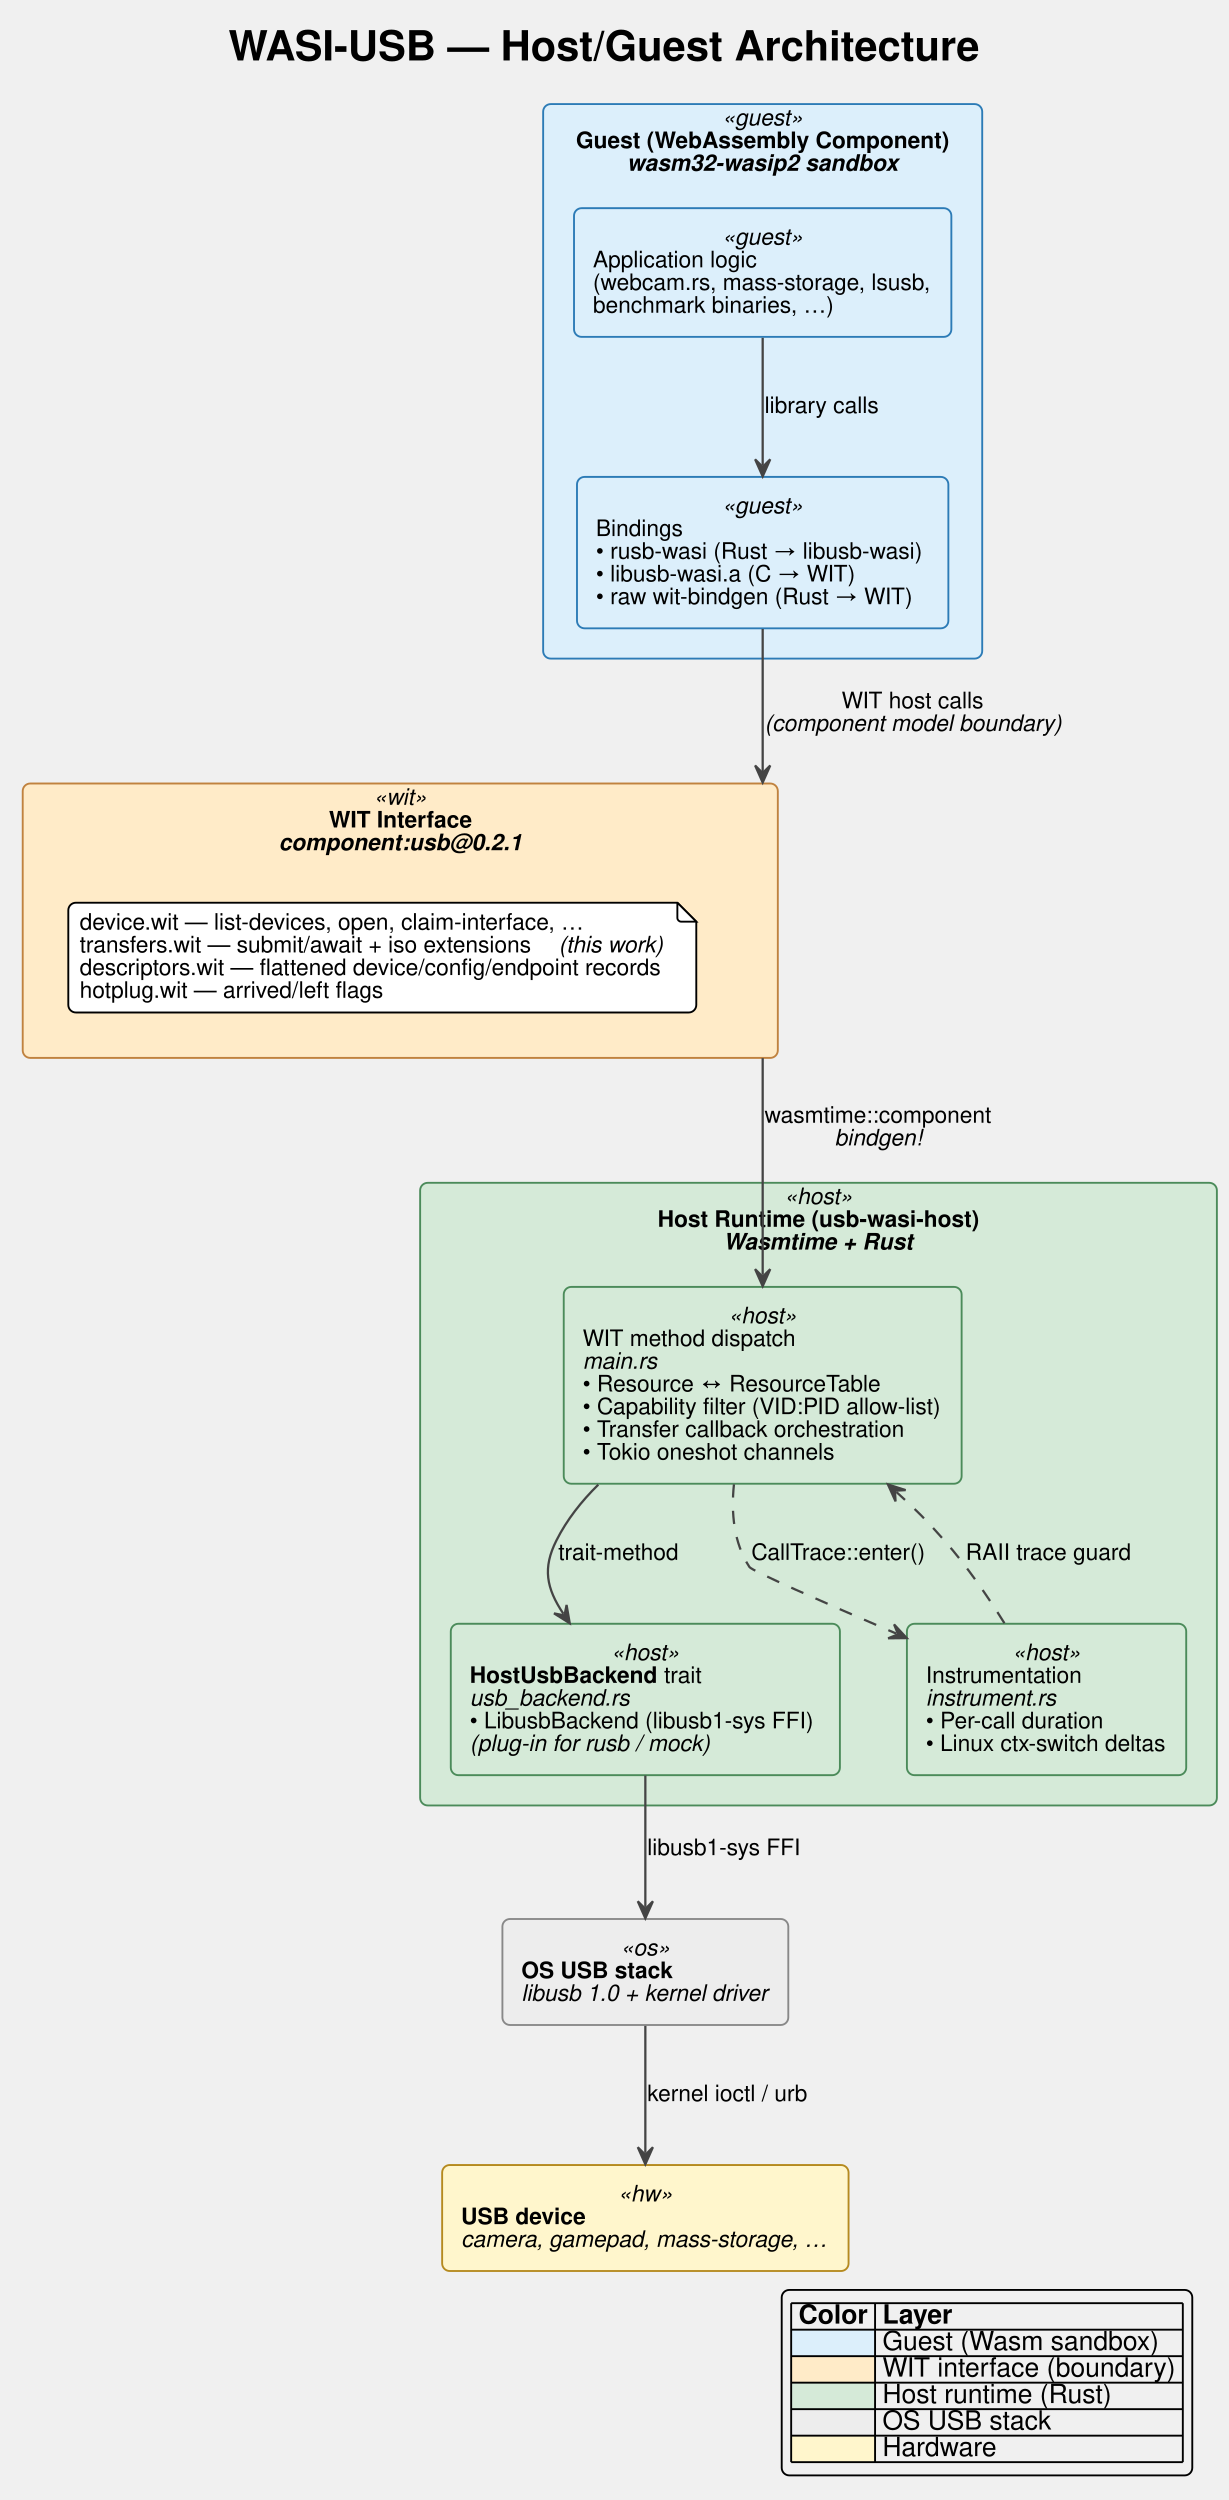
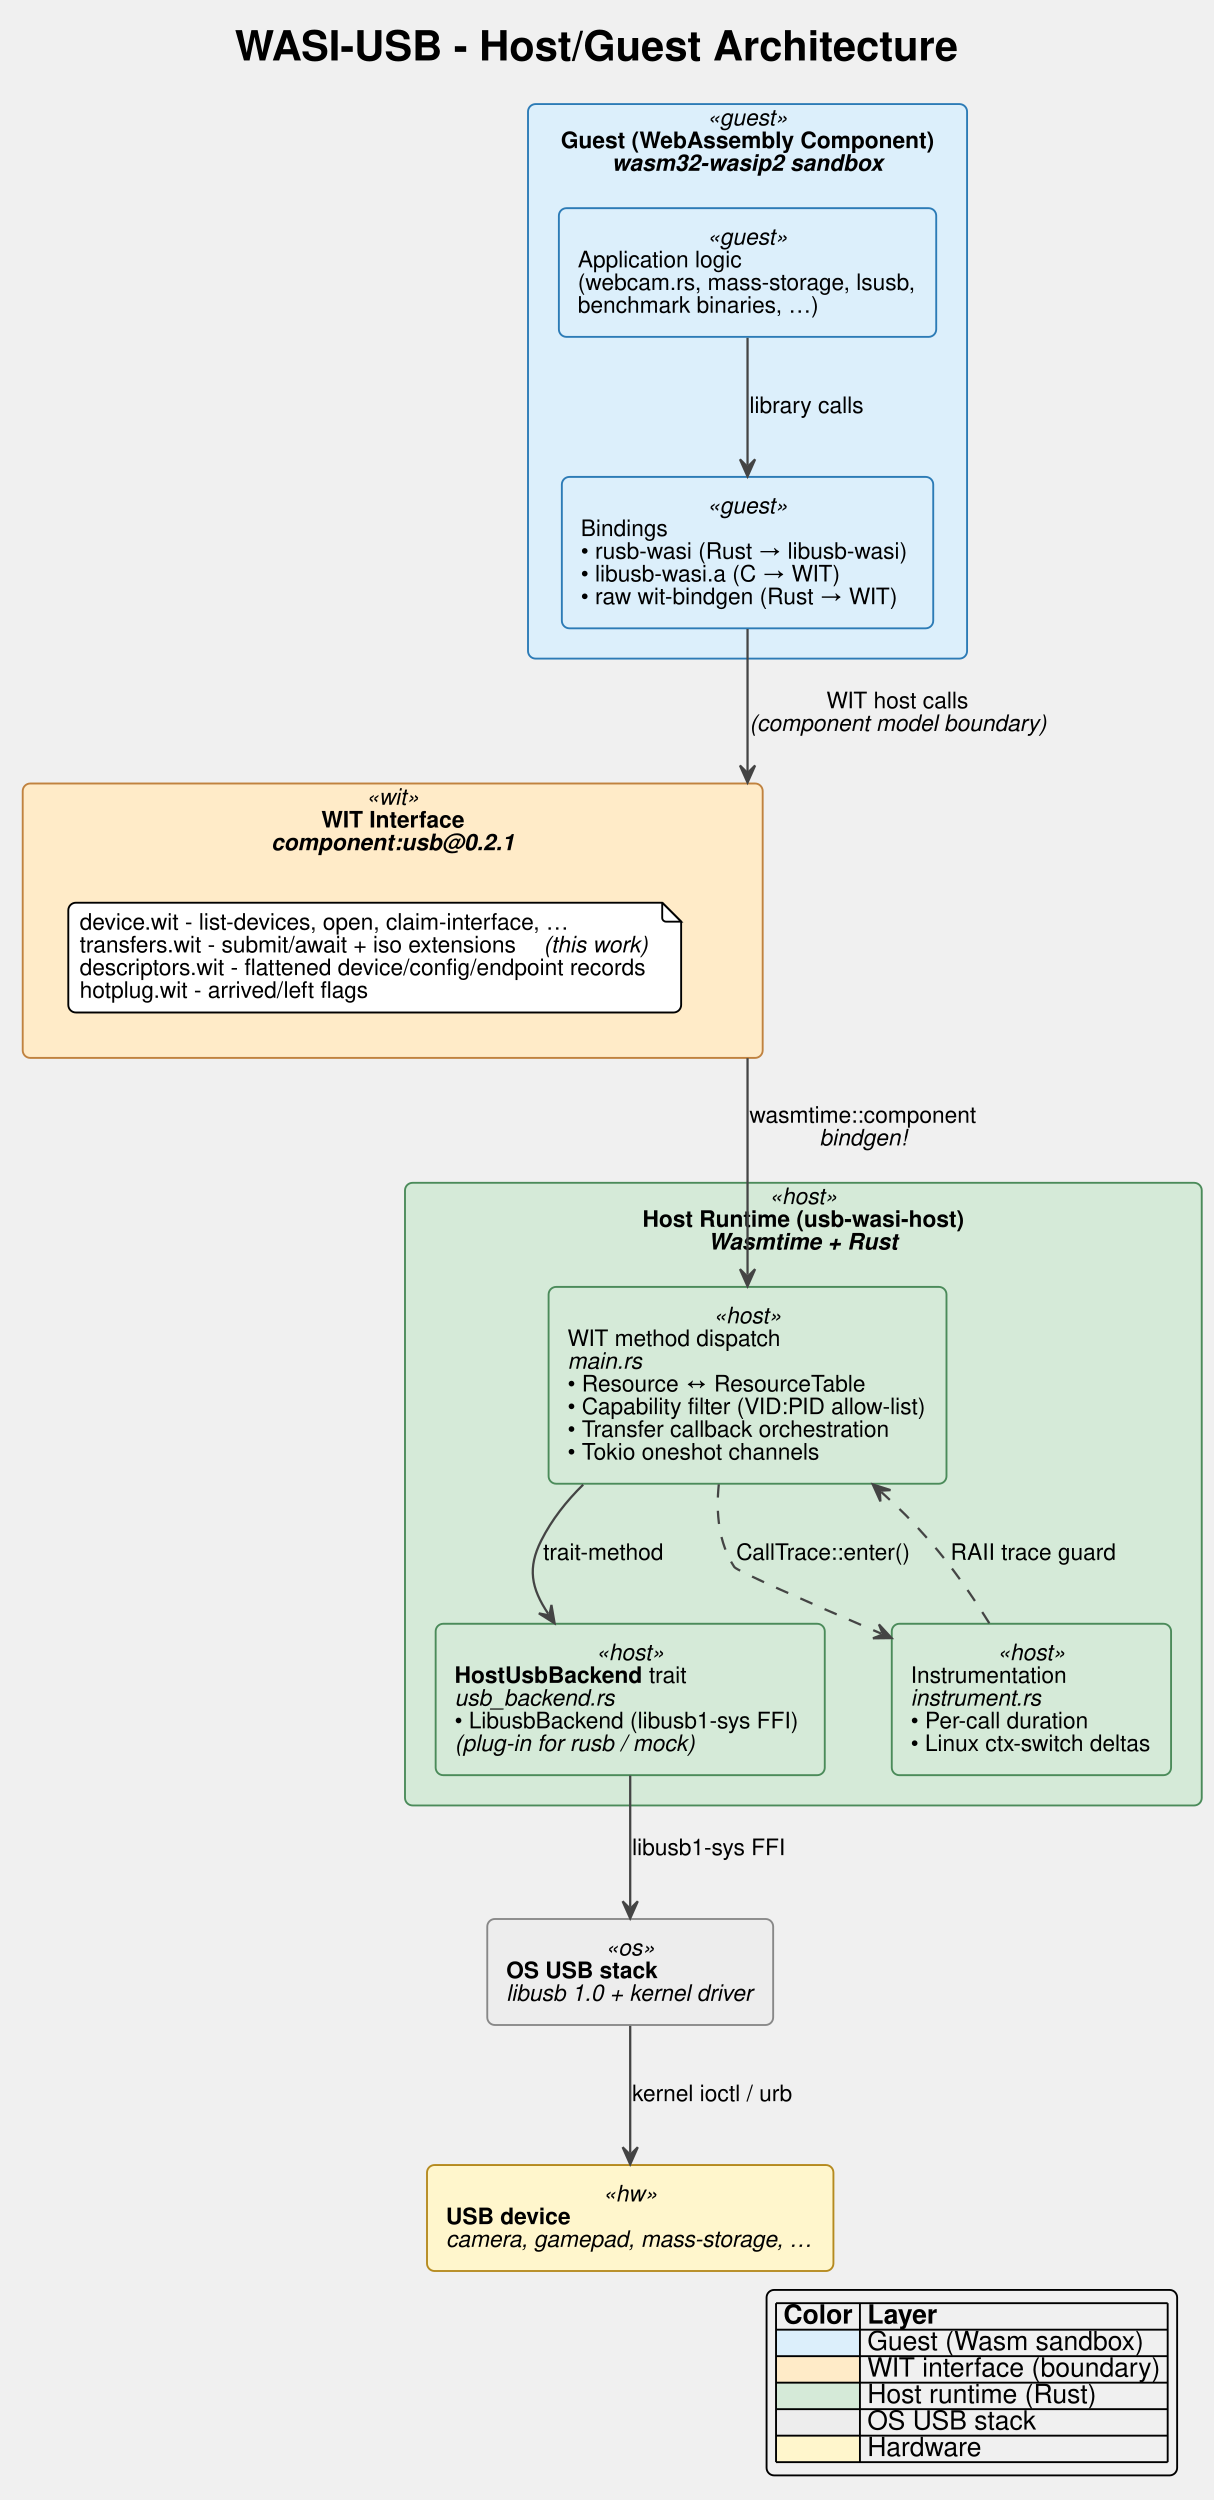
- <svg xmlns="http://www.w3.org/2000/svg" contentStyleType="text/css" data-diagram-type="DESCRIPTION" height="1321px" preserveAspectRatio="none" style="width:649px;height:1321px;background:#FFFFFF;" version="1.1" viewBox="0 0 649 1321" width="649px" zoomAndPan="magnify">
+ <svg xmlns="http://www.w3.org/2000/svg" contentStyleType="text/css" data-diagram-type="DESCRIPTION" height="1321px" preserveAspectRatio="none" style="width:641px;height:1321px;background:#FFFFFF;" version="1.1" viewBox="0 0 641 1321" width="641px" zoomAndPan="magnify">
  <defs />
  <g>
    <g class="title" data-source-line="9">
-       <text fill="#000000" font-family="'Helvetica'" font-size="22" font-weight="bold" lengthAdjust="spacing" textLength="398.492" x="120.754" y="31.94">WASI-USB — Host/Guest Architecture</text>
+       <text fill="#000000" font-family="'Helvetica'" font-size="22" font-weight="bold" lengthAdjust="spacing" textLength="383.818" x="124.091" y="31.94">WASI-USB - Host/Guest Architecture</text>
    </g>
    <g class="cluster" data-entity="guest" data-source-line="24" data-uid="ent0002" id="cluster_guest">
-       <rect fill="#DCEFFB" height="293" rx="4" ry="4" style="stroke:#2C7BB6;stroke-width:1;" width="232" x="287" y="55" />
-       <text fill="#000000" font-family="'Helvetica'" font-size="12" font-style="italic" lengthAdjust="spacing" textLength="42.703" x="381.648" y="66.24">«guest»</text>
-       <text fill="#000000" font-family="'Helvetica'" font-size="12" font-weight="bold" lengthAdjust="spacing" textLength="197.35" x="304.325" y="78.24">Guest (WebAssembly Component)</text>
-       <text fill="#000000" font-family="'Helvetica'" font-size="12" font-style="italic" font-weight="bold" lengthAdjust="spacing" textLength="143.391" x="331.305" y="90.24">wasm32-wasip2 sandbox</text>
+       <rect fill="#DCEFFB" height="293" rx="4" ry="4" style="stroke:#2C7BB6;stroke-width:1;" width="232" x="279" y="55" />
+       <text fill="#000000" font-family="'Helvetica'" font-size="12" font-style="italic" lengthAdjust="spacing" textLength="42.703" x="373.648" y="66.24">«guest»</text>
+       <text fill="#000000" font-family="'Helvetica'" font-size="12" font-weight="bold" lengthAdjust="spacing" textLength="197.35" x="296.325" y="78.24">Guest (WebAssembly Component)</text>
+       <text fill="#000000" font-family="'Helvetica'" font-size="12" font-style="italic" font-weight="bold" lengthAdjust="spacing" textLength="143.391" x="323.305" y="90.24">wasm32-wasip2 sandbox</text>
    </g>
    <g class="cluster" data-entity="wit" data-source-line="29" data-uid="ent0005" id="cluster_wit">
-       <rect fill="#FFEBC8" height="145" rx="4" ry="4" style="stroke:#C0823F;stroke-width:1;" width="399" x="12" y="414" />
-       <text fill="#000000" font-family="'Helvetica'" font-size="12" font-style="italic" lengthAdjust="spacing" textLength="28.014" x="197.493" y="425.24">«wit»</text>
-       <text fill="#000000" font-family="'Helvetica'" font-size="12" font-weight="bold" lengthAdjust="spacing" textLength="75.346" x="173.827" y="437.24">WIT Interface</text>
-       <text fill="#000000" font-family="'Helvetica'" font-size="12" font-style="italic" font-weight="bold" lengthAdjust="spacing" textLength="128.385" x="147.308" y="449.24">component:usb@0.2.1</text>
+       <rect fill="#FFEBC8" height="145" rx="4" ry="4" style="stroke:#C0823F;stroke-width:1;" width="391" x="12" y="414" />
+       <text fill="#000000" font-family="'Helvetica'" font-size="12" font-style="italic" lengthAdjust="spacing" textLength="28.014" x="193.493" y="425.24">«wit»</text>
+       <text fill="#000000" font-family="'Helvetica'" font-size="12" font-weight="bold" lengthAdjust="spacing" textLength="75.346" x="169.827" y="437.24">WIT Interface</text>
+       <text fill="#000000" font-family="'Helvetica'" font-size="12" font-style="italic" font-weight="bold" lengthAdjust="spacing" textLength="128.385" x="143.308" y="449.24">component:usb@0.2.1</text>
    </g>
    <g class="cluster" data-entity="host" data-source-line="38" data-uid="ent0007" id="cluster_host">
-       <rect fill="#D5EAD8" height="329" rx="4" ry="4" style="stroke:#4B8B5A;stroke-width:1;" width="421" x="222" y="625" />
-       <text fill="#000000" font-family="'Helvetica'" font-size="12" font-style="italic" lengthAdjust="spacing" textLength="36.029" x="414.485" y="636.24">«host»</text>
-       <text fill="#000000" font-family="'Helvetica'" font-size="12" font-weight="bold" lengthAdjust="spacing" textLength="169.998" x="347.501" y="648.24">Host Runtime (usb-wasi-host)</text>
-       <text fill="#000000" font-family="'Helvetica'" font-size="12" font-style="italic" font-weight="bold" lengthAdjust="spacing" textLength="100.359" x="382.32" y="660.24">Wasmtime + Rust</text>
+       <rect fill="#D5EAD8" height="329" rx="4" ry="4" style="stroke:#4B8B5A;stroke-width:1;" width="421" x="214" y="625" />
+       <text fill="#000000" font-family="'Helvetica'" font-size="12" font-style="italic" lengthAdjust="spacing" textLength="36.029" x="406.485" y="636.24">«host»</text>
+       <text fill="#000000" font-family="'Helvetica'" font-size="12" font-weight="bold" lengthAdjust="spacing" textLength="169.998" x="339.501" y="648.24">Host Runtime (usb-wasi-host)</text>
+       <text fill="#000000" font-family="'Helvetica'" font-size="12" font-style="italic" font-weight="bold" lengthAdjust="spacing" textLength="100.359" x="374.32" y="660.24">Wasmtime + Rust</text>
    </g>
    <g class="entity" data-entity="app" data-source-line="25" data-uid="ent0003" id="entity_app">
-       <rect fill="#DCEFFB" height="68" rx="4" ry="4" style="stroke:#2C7BB6;stroke-width:1;" width="199.385" x="303.31" y="110" />
-       <text fill="#000000" font-family="'Helvetica'" font-size="12" font-style="italic" lengthAdjust="spacing" textLength="42.703" x="381.651" y="129.24">«guest»</text>
-       <text fill="#000000" font-family="'Helvetica'" font-size="12" lengthAdjust="spacing" textLength="86.719" x="313.31" y="141.24">Application logic</text>
-       <text fill="#000000" font-family="'Helvetica'" font-size="12" lengthAdjust="spacing" textLength="179.385" x="313.31" y="153.24">(webcam.rs, mass-storage, lsusb,</text>
-       <text fill="#000000" font-family="'Helvetica'" font-size="12" lengthAdjust="spacing" textLength="127.383" x="313.31" y="165.24">benchmark binaries, …)</text>
+       <rect fill="#DCEFFB" height="68" rx="4" ry="4" style="stroke:#2C7BB6;stroke-width:1;" width="199.385" x="295.31" y="110" />
+       <text fill="#000000" font-family="'Helvetica'" font-size="12" font-style="italic" lengthAdjust="spacing" textLength="42.703" x="373.651" y="129.24">«guest»</text>
+       <text fill="#000000" font-family="'Helvetica'" font-size="12" lengthAdjust="spacing" textLength="86.719" x="305.31" y="141.24">Application logic</text>
+       <text fill="#000000" font-family="'Helvetica'" font-size="12" lengthAdjust="spacing" textLength="179.385" x="305.31" y="153.24">(webcam.rs, mass-storage, lsusb,</text>
+       <text fill="#000000" font-family="'Helvetica'" font-size="12" lengthAdjust="spacing" textLength="127.383" x="305.31" y="165.24">benchmark binaries, …)</text>
    </g>
    <g class="entity" data-entity="bindings" data-source-line="26" data-uid="ent0004" id="entity_bindings">
-       <rect fill="#DCEFFB" height="80" rx="4" ry="4" style="stroke:#2C7BB6;stroke-width:1;" width="196.238" x="304.88" y="252" />
-       <text fill="#000000" font-family="'Helvetica'" font-size="12" font-style="italic" lengthAdjust="spacing" textLength="42.703" x="381.648" y="271.24">«guest»</text>
-       <text fill="#000000" font-family="'Helvetica'" font-size="12" lengthAdjust="spacing" textLength="46.031" x="314.88" y="283.24">Bindings</text>
-       <text fill="#000000" font-family="'Helvetica'" font-size="12" lengthAdjust="spacing" textLength="176.238" x="314.88" y="295.24">• rusb-wasi  (Rust → libusb-wasi)</text>
-       <text fill="#000000" font-family="'Helvetica'" font-size="12" lengthAdjust="spacing" textLength="140.883" x="314.88" y="307.24">• libusb-wasi.a  (C → WIT)</text>
-       <text fill="#000000" font-family="'Helvetica'" font-size="12" lengthAdjust="spacing" textLength="171.568" x="314.88" y="319.24">• raw wit-bindgen  (Rust → WIT)</text>
+       <rect fill="#DCEFFB" height="80" rx="4" ry="4" style="stroke:#2C7BB6;stroke-width:1;" width="196.238" x="296.88" y="252" />
+       <text fill="#000000" font-family="'Helvetica'" font-size="12" font-style="italic" lengthAdjust="spacing" textLength="42.703" x="373.648" y="271.24">«guest»</text>
+       <text fill="#000000" font-family="'Helvetica'" font-size="12" lengthAdjust="spacing" textLength="46.031" x="306.88" y="283.24">Bindings</text>
+       <text fill="#000000" font-family="'Helvetica'" font-size="12" lengthAdjust="spacing" textLength="176.238" x="306.88" y="295.24">• rusb-wasi  (Rust → libusb-wasi)</text>
+       <text fill="#000000" font-family="'Helvetica'" font-size="12" lengthAdjust="spacing" textLength="140.883" x="306.88" y="307.24">• libusb-wasi.a  (C → WIT)</text>
+       <text fill="#000000" font-family="'Helvetica'" font-size="12" lengthAdjust="spacing" textLength="171.568" x="306.88" y="319.24">• raw wit-bindgen  (Rust → WIT)</text>
    </g>
    <g class="entity" data-entity="N1" data-source-line="31" data-uid="ent0006" id="entity_N1">
-       <path d="M36.09,481 L36.09,531 A4,4 0 0 0 40.09,535 L363.918,535 A4,4 0 0 0 367.918,531 L367.918,487 L357.918,477 L40.09,477 A4,4 0 0 0 36.09,481" fill="#FFFFFF" style="stroke:#000000;stroke-width:1;" />
-       <path d="M357.918,477 L357.918,485 A2,2 0 0 0 359.918,487 L367.918,487 L357.918,477" fill="#FFFFFF" style="stroke:#000000;stroke-width:1;" />
-       <text fill="#000000" font-family="'Helvetica'" font-size="12" lengthAdjust="spacing" textLength="287.432" x="42.09" y="491.24">device.wit       — list-devices, open, claim-interface, …</text>
-       <text fill="#000000" font-family="'Helvetica'" font-size="12" lengthAdjust="spacing" textLength="249.762" x="42.09" y="503.24">transfers.wit    — submit/await + iso extensions</text>
-       <text fill="#000000" font-family="'Helvetica'" font-size="12" font-style="italic" lengthAdjust="spacing" textLength="55.336" x="295.186" y="503.24">(this work)</text>
-       <text fill="#000000" font-family="'Helvetica'" font-size="12" lengthAdjust="spacing" textLength="310.828" x="42.09" y="515.24">descriptors.wit  — flattened device/config/endpoint records</text>
-       <text fill="#000000" font-family="'Helvetica'" font-size="12" lengthAdjust="spacing" textLength="177.41" x="42.09" y="527.24">hotplug.wit      — arrived/left flags</text>
+       <path d="M36.09,481 L36.09,531 A4,4 0 0 0 40.09,535 L355.914,535 A4,4 0 0 0 359.914,531 L359.914,487 L349.914,477 L40.09,477 A4,4 0 0 0 36.09,481" fill="#FFFFFF" style="stroke:#000000;stroke-width:1;" />
+       <path d="M349.914,477 L349.914,485 A2,2 0 0 0 351.914,487 L359.914,487 L349.914,477" fill="#FFFFFF" style="stroke:#000000;stroke-width:1;" />
+       <text fill="#000000" font-family="'Helvetica'" font-size="12" lengthAdjust="spacing" textLength="279.428" x="42.09" y="491.24">device.wit       - list-devices, open, claim-interface, …</text>
+       <text fill="#000000" font-family="'Helvetica'" font-size="12" lengthAdjust="spacing" textLength="241.758" x="42.09" y="503.24">transfers.wit    - submit/await + iso extensions</text>
+       <text fill="#000000" font-family="'Helvetica'" font-size="12" font-style="italic" lengthAdjust="spacing" textLength="55.336" x="287.182" y="503.24">(this work)</text>
+       <text fill="#000000" font-family="'Helvetica'" font-size="12" lengthAdjust="spacing" textLength="302.824" x="42.09" y="515.24">descriptors.wit  - flattened device/config/endpoint records</text>
+       <text fill="#000000" font-family="'Helvetica'" font-size="12" lengthAdjust="spacing" textLength="169.406" x="42.09" y="527.24">hotplug.wit      - arrived/left flags</text>
    </g>
    <g class="entity" data-entity="dispatch" data-source-line="39" data-uid="ent0008" id="entity_dispatch">
-       <rect fill="#D5EAD8" height="104" rx="4" ry="4" style="stroke:#4B8B5A;stroke-width:1;" width="210.242" x="297.88" y="680" />
-       <text fill="#000000" font-family="'Helvetica'" font-size="12" font-style="italic" lengthAdjust="spacing" textLength="36.029" x="384.986" y="699.24">«host»</text>
-       <text fill="#000000" font-family="'Helvetica'" font-size="12" lengthAdjust="spacing" textLength="113.379" x="307.88" y="711.24">WIT method dispatch</text>
-       <text fill="#000000" font-family="'Helvetica'" font-size="12" font-style="italic" lengthAdjust="spacing" textLength="39.34" x="307.88" y="723.24">main.rs</text>
-       <text fill="#000000" font-family="'Helvetica'" font-size="12" lengthAdjust="spacing" textLength="157.928" x="307.88" y="735.24">• Resource ↔ ResourceTable</text>
-       <text fill="#000000" font-family="'Helvetica'" font-size="12" lengthAdjust="spacing" textLength="190.242" x="307.88" y="747.24">• Capability filter (VID:PID allow-list)</text>
-       <text fill="#000000" font-family="'Helvetica'" font-size="12" lengthAdjust="spacing" textLength="171.603" x="307.88" y="759.24">• Transfer callback orchestration</text>
-       <text fill="#000000" font-family="'Helvetica'" font-size="12" lengthAdjust="spacing" textLength="134.285" x="307.88" y="771.24">• Tokio oneshot channels</text>
+       <rect fill="#D5EAD8" height="104" rx="4" ry="4" style="stroke:#4B8B5A;stroke-width:1;" width="210.242" x="289.88" y="680" />
+       <text fill="#000000" font-family="'Helvetica'" font-size="12" font-style="italic" lengthAdjust="spacing" textLength="36.029" x="376.986" y="699.24">«host»</text>
+       <text fill="#000000" font-family="'Helvetica'" font-size="12" lengthAdjust="spacing" textLength="113.379" x="299.88" y="711.24">WIT method dispatch</text>
+       <text fill="#000000" font-family="'Helvetica'" font-size="12" font-style="italic" lengthAdjust="spacing" textLength="39.34" x="299.88" y="723.24">main.rs</text>
+       <text fill="#000000" font-family="'Helvetica'" font-size="12" lengthAdjust="spacing" textLength="157.928" x="299.88" y="735.24">• Resource ↔ ResourceTable</text>
+       <text fill="#000000" font-family="'Helvetica'" font-size="12" lengthAdjust="spacing" textLength="190.242" x="299.88" y="747.24">• Capability filter (VID:PID allow-list)</text>
+       <text fill="#000000" font-family="'Helvetica'" font-size="12" lengthAdjust="spacing" textLength="171.603" x="299.88" y="759.24">• Transfer callback orchestration</text>
+       <text fill="#000000" font-family="'Helvetica'" font-size="12" lengthAdjust="spacing" textLength="134.285" x="299.88" y="771.24">• Tokio oneshot channels</text>
    </g>
    <g class="entity" data-entity="backend" data-source-line="40" data-uid="ent0009" id="entity_backend">
-       <rect fill="#D5EAD8" height="80" rx="4" ry="4" style="stroke:#4B8B5A;stroke-width:1;" width="205.607" x="238.2" y="858" />
-       <text fill="#000000" font-family="'Helvetica'" font-size="12" font-style="italic" lengthAdjust="spacing" textLength="36.029" x="322.989" y="877.24">«host»</text>
-       <text fill="#000000" font-family="'Helvetica'" font-size="12" font-weight="bold" lengthAdjust="spacing" textLength="99.357" x="248.2" y="889.24">HostUsbBackend</text>
-       <text fill="#000000" font-family="'Helvetica'" font-size="12" lengthAdjust="spacing" textLength="20.004" x="350.891" y="889.24">trait</text>
-       <text fill="#000000" font-family="'Helvetica'" font-size="12" font-style="italic" lengthAdjust="spacing" textLength="84.721" x="248.2" y="901.24">usb_backend.rs</text>
-       <text fill="#000000" font-family="'Helvetica'" font-size="12" lengthAdjust="spacing" textLength="185.607" x="248.2" y="913.24">• LibusbBackend  (libusb1-sys FFI)</text>
-       <text fill="#000000" font-family="'Helvetica'" font-size="12" font-style="italic" lengthAdjust="spacing" textLength="126.703" x="248.2" y="925.24">(plug-in for rusb / mock)</text>
+       <rect fill="#D5EAD8" height="80" rx="4" ry="4" style="stroke:#4B8B5A;stroke-width:1;" width="205.607" x="230.2" y="858" />
+       <text fill="#000000" font-family="'Helvetica'" font-size="12" font-style="italic" lengthAdjust="spacing" textLength="36.029" x="314.989" y="877.24">«host»</text>
+       <text fill="#000000" font-family="'Helvetica'" font-size="12" font-weight="bold" lengthAdjust="spacing" textLength="99.357" x="240.2" y="889.24">HostUsbBackend</text>
+       <text fill="#000000" font-family="'Helvetica'" font-size="12" lengthAdjust="spacing" textLength="20.004" x="342.891" y="889.24">trait</text>
+       <text fill="#000000" font-family="'Helvetica'" font-size="12" font-style="italic" lengthAdjust="spacing" textLength="84.721" x="240.2" y="901.24">usb_backend.rs</text>
+       <text fill="#000000" font-family="'Helvetica'" font-size="12" lengthAdjust="spacing" textLength="185.607" x="240.2" y="913.24">• LibusbBackend  (libusb1-sys FFI)</text>
+       <text fill="#000000" font-family="'Helvetica'" font-size="12" font-style="italic" lengthAdjust="spacing" textLength="126.703" x="240.2" y="925.24">(plug-in for rusb / mock)</text>
    </g>
    <g class="entity" data-entity="instr" data-source-line="41" data-uid="ent0010" id="entity_instr">
-       <rect fill="#D5EAD8" height="80" rx="4" ry="4" style="stroke:#4B8B5A;stroke-width:1;" width="147.582" x="479.21" y="858" />
-       <text fill="#000000" font-family="'Helvetica'" font-size="12" font-style="italic" lengthAdjust="spacing" textLength="36.029" x="534.986" y="877.24">«host»</text>
-       <text fill="#000000" font-family="'Helvetica'" font-size="12" lengthAdjust="spacing" textLength="82.711" x="489.21" y="889.24">Instrumentation</text>
-       <text fill="#000000" font-family="'Helvetica'" font-size="12" font-style="italic" lengthAdjust="spacing" textLength="69.352" x="489.21" y="901.24">instrument.rs</text>
-       <text fill="#000000" font-family="'Helvetica'" font-size="12" lengthAdjust="spacing" textLength="94.91" x="489.21" y="913.24">• Per-call duration</text>
-       <text fill="#000000" font-family="'Helvetica'" font-size="12" lengthAdjust="spacing" textLength="127.582" x="489.21" y="925.24">• Linux ctx-switch deltas</text>
+       <rect fill="#D5EAD8" height="80" rx="4" ry="4" style="stroke:#4B8B5A;stroke-width:1;" width="147.582" x="471.21" y="858" />
+       <text fill="#000000" font-family="'Helvetica'" font-size="12" font-style="italic" lengthAdjust="spacing" textLength="36.029" x="526.986" y="877.24">«host»</text>
+       <text fill="#000000" font-family="'Helvetica'" font-size="12" lengthAdjust="spacing" textLength="82.711" x="481.21" y="889.24">Instrumentation</text>
+       <text fill="#000000" font-family="'Helvetica'" font-size="12" font-style="italic" lengthAdjust="spacing" textLength="69.352" x="481.21" y="901.24">instrument.rs</text>
+       <text fill="#000000" font-family="'Helvetica'" font-size="12" lengthAdjust="spacing" textLength="94.91" x="481.21" y="913.24">• Per-call duration</text>
+       <text fill="#000000" font-family="'Helvetica'" font-size="12" lengthAdjust="spacing" textLength="127.582" x="481.21" y="925.24">• Linux ctx-switch deltas</text>
    </g>
    <g class="entity" data-entity="os" data-source-line="44" data-uid="ent0011" id="entity_os">
-       <rect fill="#EDEDED" height="56" rx="4" ry="4" style="stroke:#888888;stroke-width:1;" width="151.068" x="265.47" y="1014" />
-       <text fill="#000000" font-family="'Helvetica'" font-size="12" font-style="italic" lengthAdjust="spacing" textLength="26.021" x="327.993" y="1033.24">«os»</text>
-       <text fill="#000000" font-family="'Helvetica'" font-size="12" font-weight="bold" lengthAdjust="spacing" textLength="80.033" x="275.47" y="1045.24">OS USB stack</text>
-       <text fill="#000000" font-family="'Helvetica'" font-size="12" font-style="italic" lengthAdjust="spacing" textLength="131.068" x="275.47" y="1057.24">libusb 1.0 + kernel driver</text>
+       <rect fill="#EDEDED" height="56" rx="4" ry="4" style="stroke:#888888;stroke-width:1;" width="151.068" x="257.47" y="1014" />
+       <text fill="#000000" font-family="'Helvetica'" font-size="12" font-style="italic" lengthAdjust="spacing" textLength="26.021" x="319.993" y="1033.24">«os»</text>
+       <text fill="#000000" font-family="'Helvetica'" font-size="12" font-weight="bold" lengthAdjust="spacing" textLength="80.033" x="267.47" y="1045.24">OS USB stack</text>
+       <text fill="#000000" font-family="'Helvetica'" font-size="12" font-style="italic" lengthAdjust="spacing" textLength="131.068" x="267.47" y="1057.24">libusb 1.0 + kernel driver</text>
    </g>
    <g class="entity" data-entity="hw" data-source-line="45" data-uid="ent0012" id="entity_hw">
-       <rect fill="#FFF6CC" height="56" rx="4" ry="4" style="stroke:#B58A1F;stroke-width:1;" width="214.748" x="233.63" y="1144" />
-       <text fill="#000000" font-family="'Helvetica'" font-size="12" font-style="italic" lengthAdjust="spacing" textLength="28.688" x="326.66" y="1163.24">«hw»</text>
-       <text fill="#000000" font-family="'Helvetica'" font-size="12" font-weight="bold" lengthAdjust="spacing" textLength="66.029" x="243.63" y="1175.24">USB device</text>
-       <text fill="#000000" font-family="'Helvetica'" font-size="12" font-style="italic" lengthAdjust="spacing" textLength="194.748" x="243.63" y="1187.24">camera, gamepad, mass-storage, …</text>
+       <rect fill="#FFF6CC" height="56" rx="4" ry="4" style="stroke:#B58A1F;stroke-width:1;" width="214.748" x="225.63" y="1144" />
+       <text fill="#000000" font-family="'Helvetica'" font-size="12" font-style="italic" lengthAdjust="spacing" textLength="28.688" x="318.66" y="1163.24">«hw»</text>
+       <text fill="#000000" font-family="'Helvetica'" font-size="12" font-weight="bold" lengthAdjust="spacing" textLength="66.029" x="235.63" y="1175.24">USB device</text>
+       <text fill="#000000" font-family="'Helvetica'" font-size="12" font-style="italic" lengthAdjust="spacing" textLength="194.748" x="235.63" y="1187.24">camera, gamepad, mass-storage, …</text>
    </g>
    <g class="link" data-entity-1="app" data-entity-2="bindings" data-source-line="47" data-uid="lnk13" id="link_app_bindings">
-       <path d="M403,178.5 C403,200.3 403,222.83 403,245.71" fill="none" id="app-to-bindings" style="stroke:#444444;stroke-width:1.2;" />
-       <polygon fill="#444444" points="403,251.71,407,242.71,403,246.71,399,242.71,403,251.71" style="stroke:#444444;stroke-width:1.2;" />
-       <text fill="#000000" font-family="'Helvetica'" font-size="12" lengthAdjust="spacing" textLength="60.012" x="404" y="218.24">library calls</text>
+       <path d="M395,178.5 C395,200.3 395,222.83 395,245.71" fill="none" id="app-to-bindings" style="stroke:#444444;stroke-width:1.2;" />
+       <polygon fill="#444444" points="395,251.71,399,242.71,395,246.71,391,242.71,395,251.71" style="stroke:#444444;stroke-width:1.2;" />
+       <text fill="#000000" font-family="'Helvetica'" font-size="12" lengthAdjust="spacing" textLength="60.012" x="396" y="218.24">library calls</text>
    </g>
    <g class="link" data-entity-1="bindings" data-entity-2="wit" data-source-line="48" data-uid="lnk14" id="link_bindings_wit">
-       <path d="M403,332.38 C403,347.467 403,365.583 403,384.323 C403,393.693 403,403.219 403,412.6 C403,412.893 403,407.186 403,407.479" fill="none" id="bindings-to-wit" style="stroke:#444444;stroke-width:1.2;" />
-       <polygon fill="#444444" points="403,413.479,407,404.479,403,408.479,399,404.479,403,413.479" style="stroke:#444444;stroke-width:1.2;" />
-       <text fill="#000000" font-family="'Helvetica'" font-size="12" lengthAdjust="spacing" textLength="75.346" x="444.705" y="374.24">WIT host calls</text>
-       <text fill="#000000" font-family="'Helvetica'" font-size="12" font-style="italic" lengthAdjust="spacing" textLength="156.756" x="404" y="386.24">(component model boundary)</text>
+       <path d="M395,332.38 C395,347.467 395,365.583 395,384.323 C395,393.693 395,403.219 395,412.6 C395,412.893 395,407.186 395,407.479" fill="none" id="bindings-to-wit" style="stroke:#444444;stroke-width:1.2;" />
+       <polygon fill="#444444" points="395,413.479,399,404.479,395,408.479,391,404.479,395,413.479" style="stroke:#444444;stroke-width:1.2;" />
+       <text fill="#000000" font-family="'Helvetica'" font-size="12" lengthAdjust="spacing" textLength="75.346" x="436.705" y="374.24">WIT host calls</text>
+       <text fill="#000000" font-family="'Helvetica'" font-size="12" font-style="italic" lengthAdjust="spacing" textLength="156.756" x="396" y="386.24">(component model boundary)</text>
    </g>
    <g class="link" data-entity-1="wit" data-entity-2="dispatch" data-source-line="49" data-uid="lnk15" id="link_wit_dispatch">
-       <path d="M403,559.121 C403,559.375 403,559.629 403,559.883 C403,560.393 403,560.905 403,561.419 C403,562.447 403,563.484 403,564.529 C403,566.62 403,568.744 403,570.898 C403,605.352 403,641.305 403,673.62" fill="none" id="wit-to-dispatch" style="stroke:#444444;stroke-width:1.2;" />
-       <polygon fill="#444444" points="403,679.62,407,670.62,403,674.62,399,670.62,403,679.62" style="stroke:#444444;stroke-width:1.2;" />
-       <text fill="#000000" font-family="'Helvetica'" font-size="12" lengthAdjust="spacing" textLength="120.047" x="404" y="593.24">wasmtime::component</text>
-       <text fill="#000000" font-family="'Helvetica'" font-size="12" font-style="italic" lengthAdjust="spacing" textLength="46.043" x="441.002" y="605.24">bindgen!</text>
+       <path d="M395,559.121 C395,559.375 395,559.629 395,559.883 C395,560.393 395,560.905 395,561.419 C395,562.447 395,563.484 395,564.529 C395,566.62 395,568.744 395,570.898 C395,605.352 395,641.305 395,673.62" fill="none" id="wit-to-dispatch" style="stroke:#444444;stroke-width:1.2;" />
+       <polygon fill="#444444" points="395,679.62,399,670.62,395,674.62,391,670.62,395,679.62" style="stroke:#444444;stroke-width:1.2;" />
+       <text fill="#000000" font-family="'Helvetica'" font-size="12" lengthAdjust="spacing" textLength="120.047" x="396" y="593.24">wasmtime::component</text>
+       <text fill="#000000" font-family="'Helvetica'" font-size="12" font-style="italic" lengthAdjust="spacing" textLength="46.043" x="433.002" y="605.24">bindgen!</text>
    </g>
    <g class="link" data-entity-1="dispatch" data-entity-2="backend" data-source-line="50" data-uid="lnk16" id="link_dispatch_backend">
-       <path d="M316.16,784.47 C307.27,793.2 299.51,803.05 294,814 C286.71,828.5 288.551,839.075 297.721,852.765" fill="none" id="dispatch-to-backend" style="stroke:#444444;stroke-width:1.2;" />
-       <polygon fill="#444444" points="301.06,857.75,299.375,848.046,298.277,853.596,292.728,852.499,301.06,857.75" style="stroke:#444444;stroke-width:1.2;" />
-       <text fill="#000000" font-family="'Helvetica'" font-size="12" lengthAdjust="spacing" textLength="64.025" x="295" y="824.24">trait-method</text>
+       <path d="M308.16,784.47 C299.27,793.2 291.51,803.05 286,814 C278.71,828.5 280.551,839.075 289.721,852.765" fill="none" id="dispatch-to-backend" style="stroke:#444444;stroke-width:1.2;" />
+       <polygon fill="#444444" points="293.06,857.75,291.375,848.046,290.277,853.596,284.728,852.499,293.06,857.75" style="stroke:#444444;stroke-width:1.2;" />
+       <text fill="#000000" font-family="'Helvetica'" font-size="12" lengthAdjust="spacing" textLength="64.025" x="287" y="824.24">trait-method</text>
    </g>
    <g class="link" data-entity-1="backend" data-entity-2="os" data-source-line="51" data-uid="lnk17" id="link_backend_os">
-       <path d="M341,938.18 C341,962.15 341,986.22 341,1007.64" fill="none" id="backend-to-os" style="stroke:#444444;stroke-width:1.2;" />
-       <polygon fill="#444444" points="341,1013.64,345,1004.64,341,1008.64,337,1004.64,341,1013.64" style="stroke:#444444;stroke-width:1.2;" />
-       <text fill="#000000" font-family="'Helvetica'" font-size="12" lengthAdjust="spacing" textLength="81.352" x="342" y="980.24">libusb1-sys FFI</text>
+       <path d="M333,938.18 C333,962.15 333,986.22 333,1007.64" fill="none" id="backend-to-os" style="stroke:#444444;stroke-width:1.2;" />
+       <polygon fill="#444444" points="333,1013.64,337,1004.64,333,1008.64,329,1004.64,333,1013.64" style="stroke:#444444;stroke-width:1.2;" />
+       <text fill="#000000" font-family="'Helvetica'" font-size="12" lengthAdjust="spacing" textLength="81.352" x="334" y="980.24">libusb1-sys FFI</text>
    </g>
    <g class="link" data-entity-1="os" data-entity-2="hw" data-source-line="52" data-uid="lnk18" id="link_os_hw">
-       <path d="M341,1070.46 C341,1092.06 341,1116 341,1137.59" fill="none" id="os-to-hw" style="stroke:#444444;stroke-width:1.2;" />
-       <polygon fill="#444444" points="341,1143.59,345,1134.59,341,1138.59,337,1134.59,341,1143.59" style="stroke:#444444;stroke-width:1.2;" />
-       <text fill="#000000" font-family="'Helvetica'" font-size="12" lengthAdjust="spacing" textLength="84.703" x="342" y="1110.24">kernel ioctl / urb</text>
+       <path d="M333,1070.46 C333,1092.06 333,1116 333,1137.59" fill="none" id="os-to-hw" style="stroke:#444444;stroke-width:1.2;" />
+       <polygon fill="#444444" points="333,1143.59,337,1134.59,333,1138.59,329,1134.59,333,1143.59" style="stroke:#444444;stroke-width:1.2;" />
+       <text fill="#000000" font-family="'Helvetica'" font-size="12" lengthAdjust="spacing" textLength="84.703" x="334" y="1110.24">kernel ioctl / urb</text>
    </g>
    <g class="link" data-entity-1="instr" data-entity-2="dispatch" data-source-line="53" data-uid="lnk19" id="link_instr_dispatch">
-       <path d="M530.75,857.72 C521.75,843.3 510.72,827.27 499,814 C489.98,803.78 484.111,797.731 473.641,788.361" fill="none" id="instr-to-dispatch" style="stroke:#444444;stroke-width:1.2;stroke-dasharray:7,7;" />
-       <polygon fill="#444444" points="469.17,784.36,473.209,793.343,472.896,787.694,478.544,787.381,469.17,784.36" style="stroke:#444444;stroke-width:1.2;" />
-       <text fill="#000000" font-family="'Helvetica'" font-size="12" lengthAdjust="spacing" textLength="87.375" x="510.27" y="824.24">RAII trace guard</text>
+       <path d="M522.75,857.72 C513.75,843.3 502.72,827.27 491,814 C481.98,803.78 476.111,797.731 465.641,788.361" fill="none" id="instr-to-dispatch" style="stroke:#444444;stroke-width:1.2;stroke-dasharray:7,7;" />
+       <polygon fill="#444444" points="461.17,784.36,465.209,793.343,464.896,787.694,470.544,787.381,461.17,784.36" style="stroke:#444444;stroke-width:1.2;" />
+       <text fill="#000000" font-family="'Helvetica'" font-size="12" lengthAdjust="spacing" textLength="87.375" x="502.27" y="824.24">RAII trace guard</text>
    </g>
    <g class="link" data-entity-1="dispatch" data-entity-2="instr" data-source-line="54" data-uid="lnk20" id="link_dispatch_instr">
-       <path d="M387.82,784.32 C386.25,799.41 387.68,815.26 396,828 C397.34,830.06 433.527,845.971 473.607,863.192" fill="none" id="dispatch-to-instr" style="stroke:#444444;stroke-width:1.2;stroke-dasharray:7,7;" />
-       <polygon fill="#444444" points="479.12,865.56,472.43,858.332,474.526,863.586,469.272,865.682,479.12,865.56" style="stroke:#444444;stroke-width:1.2;" />
-       <text fill="#000000" font-family="'Helvetica'" font-size="12" lengthAdjust="spacing" textLength="93.357" x="397" y="824.24">CallTrace::enter()</text>
+       <path d="M379.82,784.32 C378.25,799.41 379.68,815.26 388,828 C389.34,830.06 425.527,845.971 465.607,863.192" fill="none" id="dispatch-to-instr" style="stroke:#444444;stroke-width:1.2;stroke-dasharray:7,7;" />
+       <polygon fill="#444444" points="471.12,865.56,464.43,858.332,466.526,863.586,461.272,865.682,471.12,865.56" style="stroke:#444444;stroke-width:1.2;" />
+       <text fill="#000000" font-family="'Helvetica'" font-size="12" lengthAdjust="spacing" textLength="93.357" x="389" y="824.24">CallTrace::enter()</text>
    </g>
    <g class="legend" data-source-line="56">
-       <rect fill="none" height="98" rx="4" ry="4" style="stroke:#000000;stroke-width:1;" width="216.944" x="413.056" y="1210" />
-       <text fill="#000000" font-family="'Helvetica'" font-size="14" lengthAdjust="spacing" textLength="3.89" x="418.056" y="1227.78"> </text>
-       <text fill="#000000" font-family="'Helvetica'" font-size="14" font-weight="bold" lengthAdjust="spacing" textLength="36.552" x="421.945" y="1227.78">Color</text>
-       <text fill="#000000" font-family="'Helvetica'" font-size="14" lengthAdjust="spacing" textLength="3.89" x="458.497" y="1227.78"> </text>
-       <text fill="#000000" font-family="'Helvetica'" font-size="14" lengthAdjust="spacing" textLength="3.89" x="462.387" y="1227.78"> </text>
-       <text fill="#000000" font-family="'Helvetica'" font-size="14" font-weight="bold" lengthAdjust="spacing" textLength="37.358" x="466.276" y="1227.78">Layer</text>
-       <text fill="#000000" font-family="'Helvetica'" font-size="14" lengthAdjust="spacing" textLength="3.89" x="503.635" y="1227.78"> </text>
-       <rect fill="#DCEFFB" height="14" style="stroke:none;stroke-width:1;" width="44.331" x="418.056" y="1231" />
-       <text fill="#000000" font-family="'Helvetica'" font-size="14" lengthAdjust="spacing" textLength="3.89" x="418.056" y="1241.78"> </text>
-       <text fill="#000000" font-family="'Helvetica'" font-size="14" lengthAdjust="spacing" textLength="147.048" x="466.276" y="1241.78">Guest (Wasm sandbox)</text>
-       <rect fill="#FFEBC8" height="14" style="stroke:none;stroke-width:1;" width="44.331" x="418.056" y="1245" />
-       <text fill="#000000" font-family="'Helvetica'" font-size="14" lengthAdjust="spacing" textLength="3.89" x="418.056" y="1255.78"> </text>
-       <text fill="#000000" font-family="'Helvetica'" font-size="14" lengthAdjust="spacing" textLength="154.834" x="466.276" y="1255.78">WIT interface (boundary)</text>
-       <rect fill="#D5EAD8" height="14" style="stroke:none;stroke-width:1;" width="44.331" x="418.056" y="1259" />
-       <text fill="#000000" font-family="'Helvetica'" font-size="14" lengthAdjust="spacing" textLength="3.89" x="418.056" y="1269.78"> </text>
-       <text fill="#000000" font-family="'Helvetica'" font-size="14" lengthAdjust="spacing" textLength="121.358" x="466.276" y="1269.78">Host runtime (Rust)</text>
-       <rect fill="#EDEDED" height="14" style="stroke:none;stroke-width:1;" width="44.331" x="418.056" y="1273" />
-       <text fill="#000000" font-family="'Helvetica'" font-size="14" lengthAdjust="spacing" textLength="3.89" x="418.056" y="1283.78"> </text>
-       <text fill="#000000" font-family="'Helvetica'" font-size="14" lengthAdjust="spacing" textLength="89.469" x="466.276" y="1283.78">OS USB stack</text>
-       <rect fill="#FFF6CC" height="14" style="stroke:none;stroke-width:1;" width="44.331" x="418.056" y="1287" />
-       <text fill="#000000" font-family="'Helvetica'" font-size="14" lengthAdjust="spacing" textLength="3.89" x="418.056" y="1297.78"> </text>
-       <text fill="#000000" font-family="'Helvetica'" font-size="14" lengthAdjust="spacing" textLength="60.69" x="466.276" y="1297.78">Hardware</text>
-       <line style="stroke:#000000;stroke-width:1;" x1="418.056" x2="625" y1="1217" y2="1217" />
-       <line style="stroke:#000000;stroke-width:1;" x1="418.056" x2="625" y1="1231" y2="1231" />
-       <line style="stroke:#000000;stroke-width:1;" x1="418.056" x2="625" y1="1245" y2="1245" />
-       <line style="stroke:#000000;stroke-width:1;" x1="418.056" x2="625" y1="1259" y2="1259" />
-       <line style="stroke:#000000;stroke-width:1;" x1="418.056" x2="625" y1="1273" y2="1273" />
-       <line style="stroke:#000000;stroke-width:1;" x1="418.056" x2="625" y1="1287" y2="1287" />
-       <line style="stroke:#000000;stroke-width:1;" x1="418.056" x2="625" y1="1301" y2="1301" />
-       <line style="stroke:#000000;stroke-width:1;" x1="418.056" x2="418.056" y1="1217" y2="1301" />
-       <line style="stroke:#000000;stroke-width:1;" x1="462.387" x2="462.387" y1="1217" y2="1301" />
-       <line style="stroke:#000000;stroke-width:1;" x1="625" x2="625" y1="1217" y2="1301" />
+       <rect fill="none" height="98" rx="4" ry="4" style="stroke:#000000;stroke-width:1;" width="216.944" x="405.056" y="1210" />
+       <text fill="#000000" font-family="'Helvetica'" font-size="14" lengthAdjust="spacing" textLength="3.89" x="410.056" y="1227.78"> </text>
+       <text fill="#000000" font-family="'Helvetica'" font-size="14" font-weight="bold" lengthAdjust="spacing" textLength="36.552" x="413.945" y="1227.78">Color</text>
+       <text fill="#000000" font-family="'Helvetica'" font-size="14" lengthAdjust="spacing" textLength="3.89" x="450.497" y="1227.78"> </text>
+       <text fill="#000000" font-family="'Helvetica'" font-size="14" lengthAdjust="spacing" textLength="3.89" x="454.387" y="1227.78"> </text>
+       <text fill="#000000" font-family="'Helvetica'" font-size="14" font-weight="bold" lengthAdjust="spacing" textLength="37.358" x="458.276" y="1227.78">Layer</text>
+       <text fill="#000000" font-family="'Helvetica'" font-size="14" lengthAdjust="spacing" textLength="3.89" x="495.635" y="1227.78"> </text>
+       <rect fill="#DCEFFB" height="14" style="stroke:none;stroke-width:1;" width="44.331" x="410.056" y="1231" />
+       <text fill="#000000" font-family="'Helvetica'" font-size="14" lengthAdjust="spacing" textLength="3.89" x="410.056" y="1241.78"> </text>
+       <text fill="#000000" font-family="'Helvetica'" font-size="14" lengthAdjust="spacing" textLength="147.048" x="458.276" y="1241.78">Guest (Wasm sandbox)</text>
+       <rect fill="#FFEBC8" height="14" style="stroke:none;stroke-width:1;" width="44.331" x="410.056" y="1245" />
+       <text fill="#000000" font-family="'Helvetica'" font-size="14" lengthAdjust="spacing" textLength="3.89" x="410.056" y="1255.78"> </text>
+       <text fill="#000000" font-family="'Helvetica'" font-size="14" lengthAdjust="spacing" textLength="154.834" x="458.276" y="1255.78">WIT interface (boundary)</text>
+       <rect fill="#D5EAD8" height="14" style="stroke:none;stroke-width:1;" width="44.331" x="410.056" y="1259" />
+       <text fill="#000000" font-family="'Helvetica'" font-size="14" lengthAdjust="spacing" textLength="3.89" x="410.056" y="1269.78"> </text>
+       <text fill="#000000" font-family="'Helvetica'" font-size="14" lengthAdjust="spacing" textLength="121.358" x="458.276" y="1269.78">Host runtime (Rust)</text>
+       <rect fill="#EDEDED" height="14" style="stroke:none;stroke-width:1;" width="44.331" x="410.056" y="1273" />
+       <text fill="#000000" font-family="'Helvetica'" font-size="14" lengthAdjust="spacing" textLength="3.89" x="410.056" y="1283.78"> </text>
+       <text fill="#000000" font-family="'Helvetica'" font-size="14" lengthAdjust="spacing" textLength="89.469" x="458.276" y="1283.78">OS USB stack</text>
+       <rect fill="#FFF6CC" height="14" style="stroke:none;stroke-width:1;" width="44.331" x="410.056" y="1287" />
+       <text fill="#000000" font-family="'Helvetica'" font-size="14" lengthAdjust="spacing" textLength="3.89" x="410.056" y="1297.78"> </text>
+       <text fill="#000000" font-family="'Helvetica'" font-size="14" lengthAdjust="spacing" textLength="60.69" x="458.276" y="1297.78">Hardware</text>
+       <line style="stroke:#000000;stroke-width:1;" x1="410.056" x2="617" y1="1217" y2="1217" />
+       <line style="stroke:#000000;stroke-width:1;" x1="410.056" x2="617" y1="1231" y2="1231" />
+       <line style="stroke:#000000;stroke-width:1;" x1="410.056" x2="617" y1="1245" y2="1245" />
+       <line style="stroke:#000000;stroke-width:1;" x1="410.056" x2="617" y1="1259" y2="1259" />
+       <line style="stroke:#000000;stroke-width:1;" x1="410.056" x2="617" y1="1273" y2="1273" />
+       <line style="stroke:#000000;stroke-width:1;" x1="410.056" x2="617" y1="1287" y2="1287" />
+       <line style="stroke:#000000;stroke-width:1;" x1="410.056" x2="617" y1="1301" y2="1301" />
+       <line style="stroke:#000000;stroke-width:1;" x1="410.056" x2="410.056" y1="1217" y2="1301" />
+       <line style="stroke:#000000;stroke-width:1;" x1="454.387" x2="454.387" y1="1217" y2="1301" />
+       <line style="stroke:#000000;stroke-width:1;" x1="617" x2="617" y1="1217" y2="1301" />
    </g>
  </g>
</svg>
